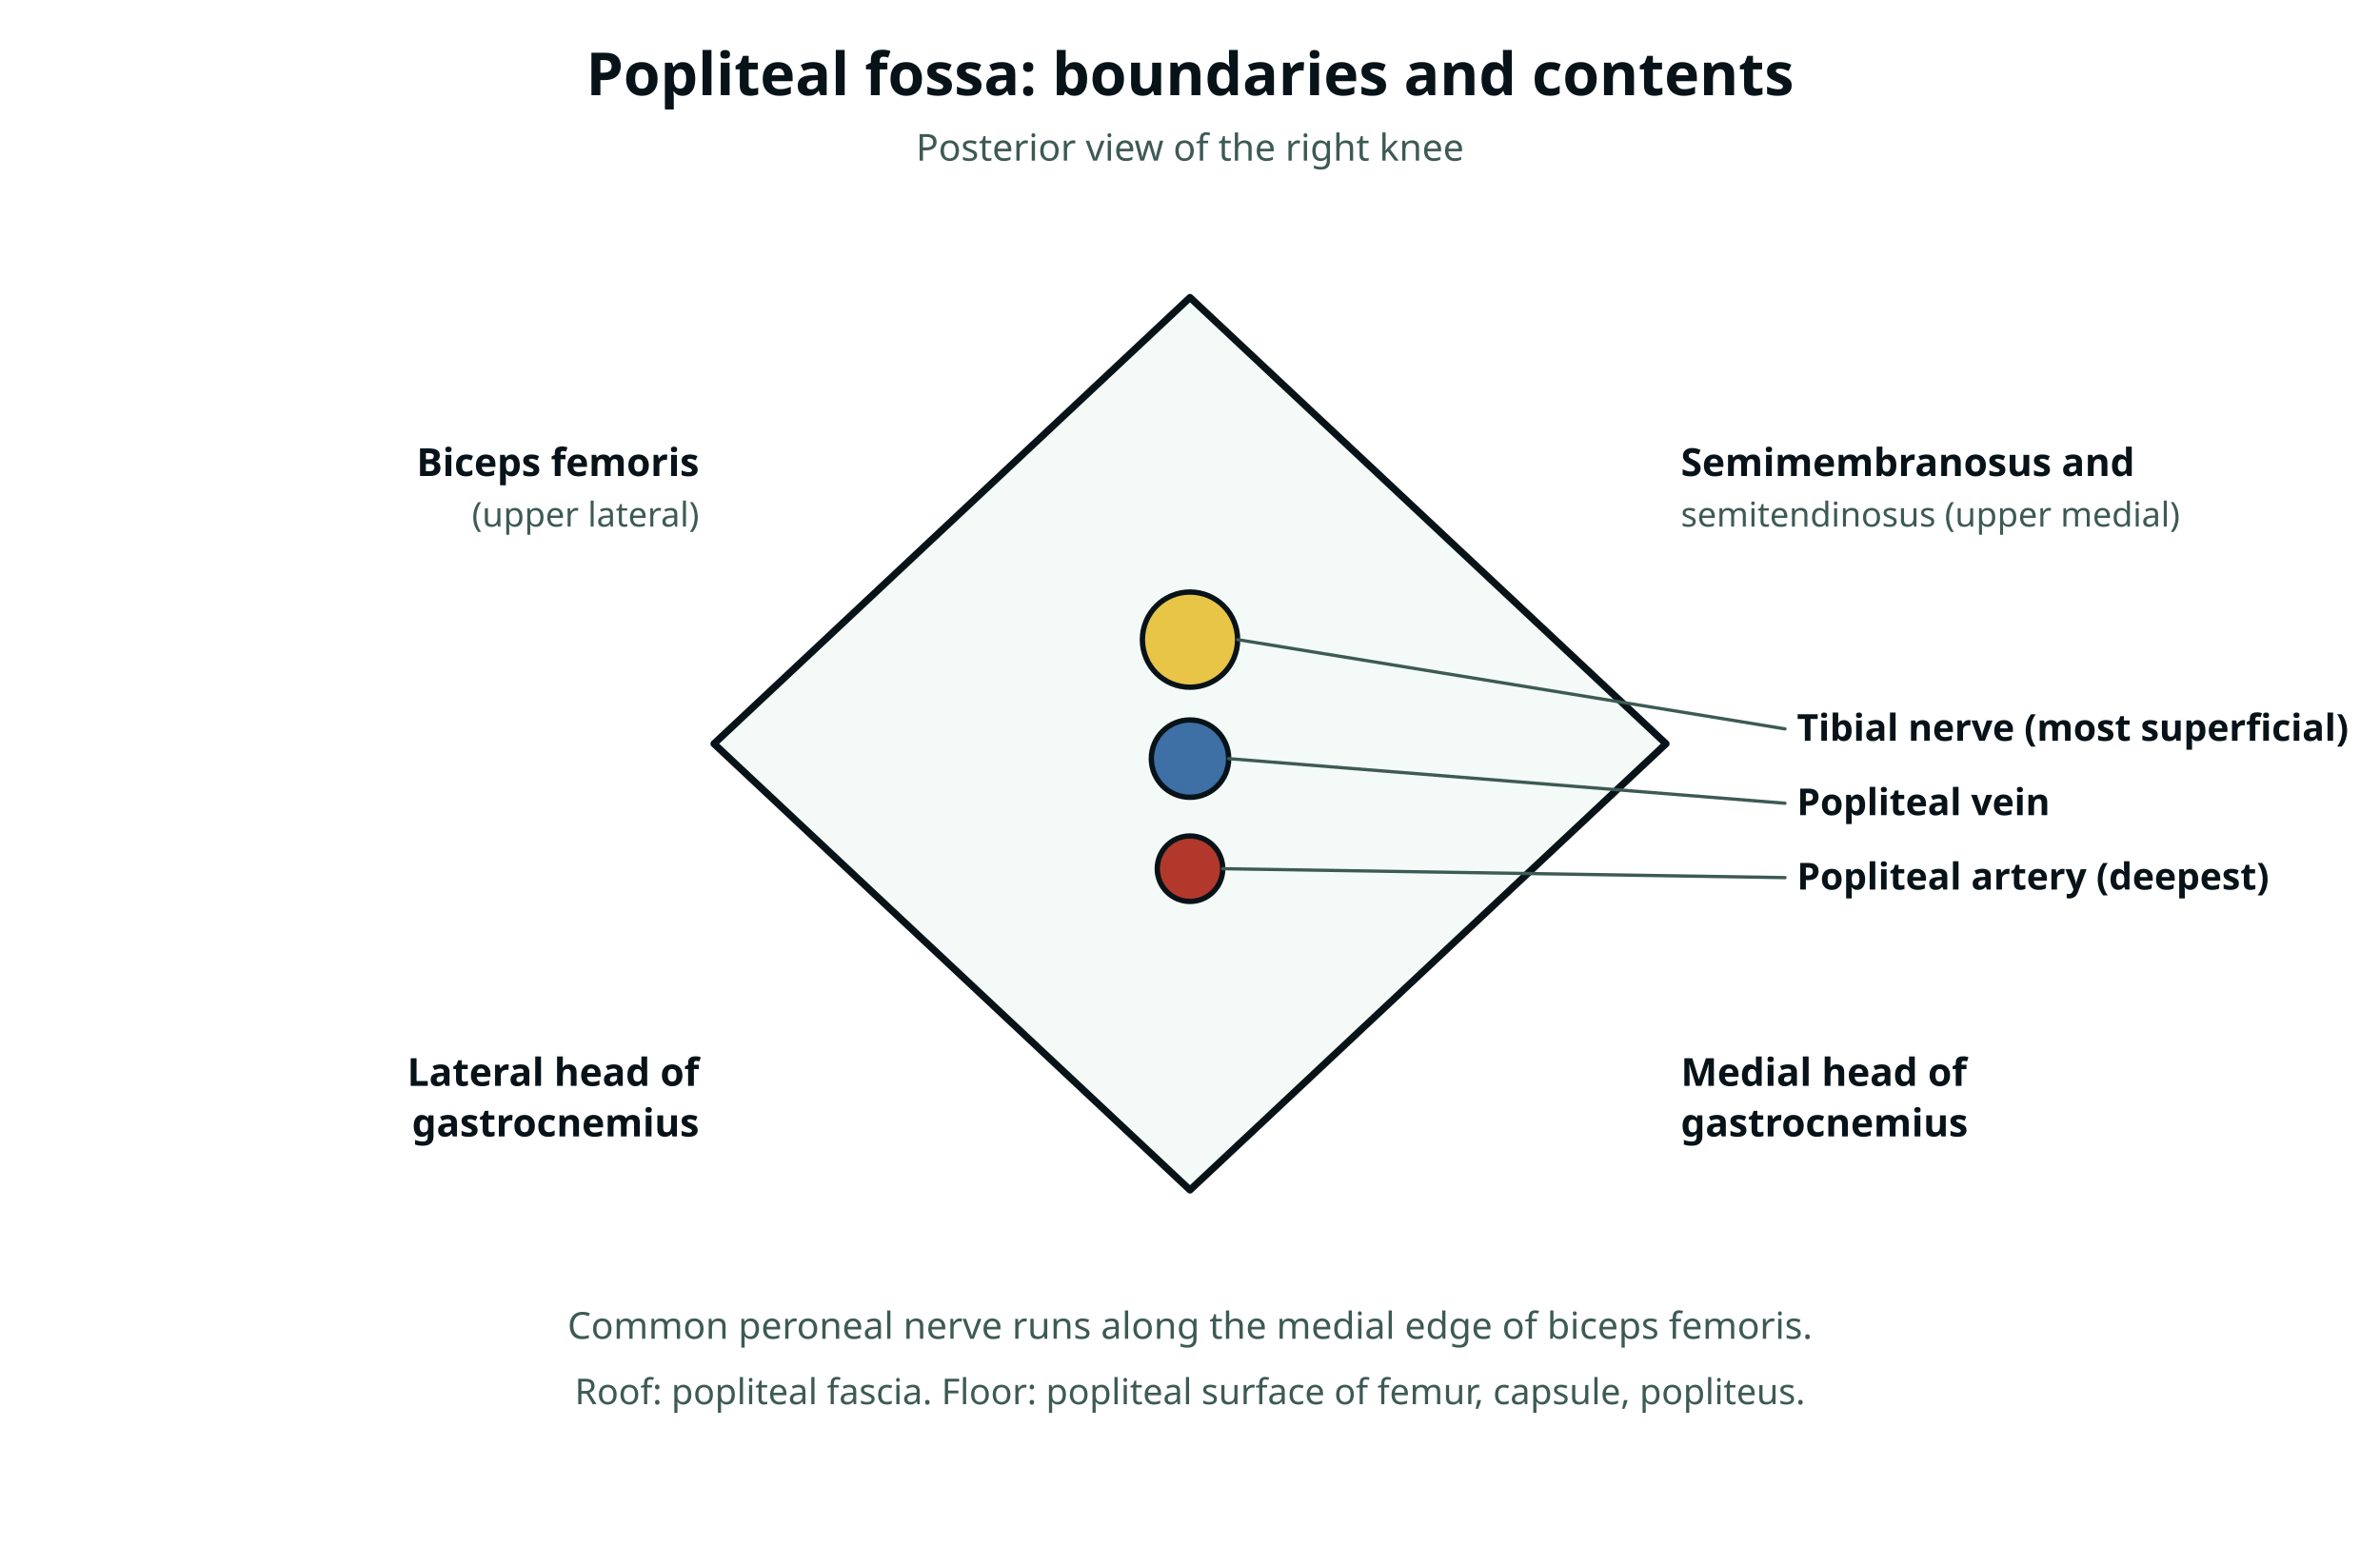
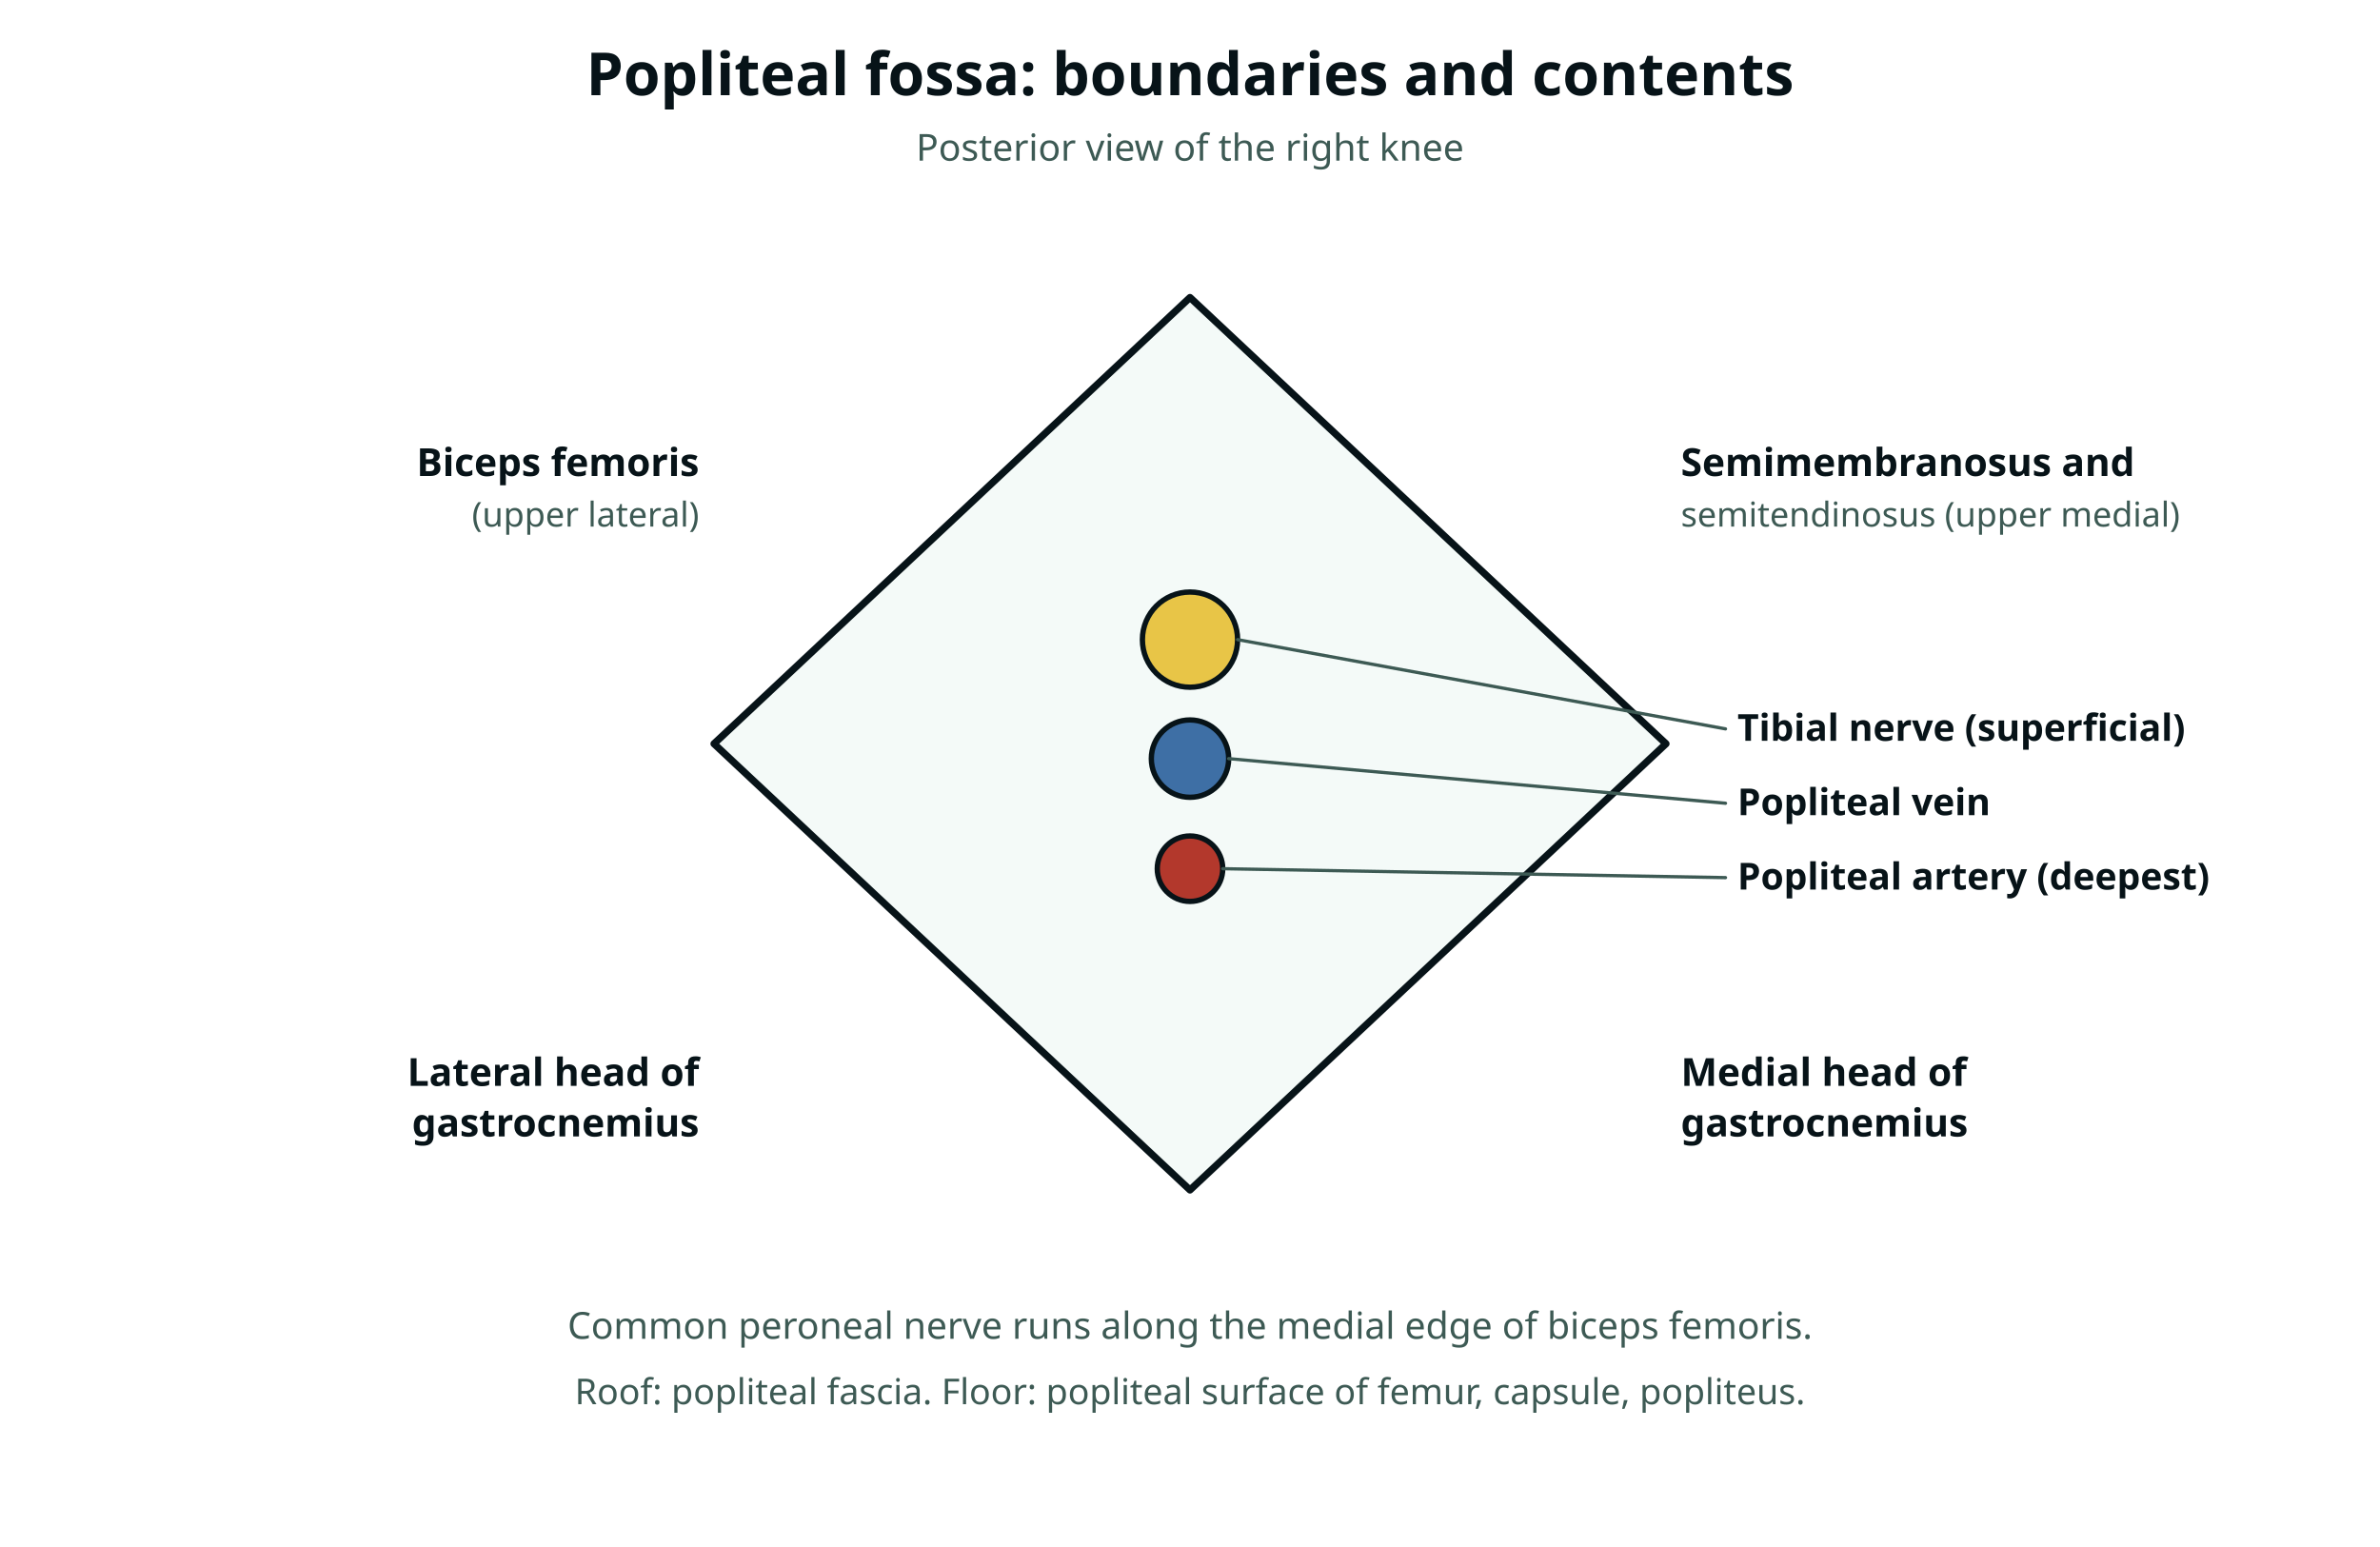
<svg xmlns="http://www.w3.org/2000/svg" viewBox="0 0 800 520" role="img" aria-labelledby="t d">
  <rect width="800" height="520" fill="#FFFFFF" />
  <text x="400.0" y="32.0" font-size="20" font-weight="700" text-anchor="middle" fill="#071318" font-family="system-ui,sans-serif">Popliteal fossa: boundaries and contents</text>
  <text x="400.0" y="54.0" font-size="12.5" font-weight="400" text-anchor="middle" fill="#3D5A54" font-family="system-ui,sans-serif">Posterior view of the right knee</text>
  <path d="M400 100 L560 250 L400 400 L240 250 Z" fill="#F4FAF8" stroke="#071318" stroke-width="2.4" stroke-linecap="round" stroke-linejoin="round" />
  <text x="235.0" y="160.0" font-size="13" font-weight="700" text-anchor="end" fill="#071318" font-family="system-ui,sans-serif">Biceps femoris</text>
  <text x="235.0" y="177.0" font-size="11.5" font-weight="400" text-anchor="end" fill="#3D5A54" font-family="system-ui,sans-serif">(upper lateral)</text>
  <text x="565.0" y="160.0" font-size="13" font-weight="700" text-anchor="start" fill="#071318" font-family="system-ui,sans-serif">Semimembranosus and</text>
  <text x="565.0" y="177.0" font-size="11.5" font-weight="400" text-anchor="start" fill="#3D5A54" font-family="system-ui,sans-serif">semitendinosus (upper medial)</text>
  <text x="235.0" y="365.0" font-size="13" font-weight="700" text-anchor="end" fill="#071318" font-family="system-ui,sans-serif">Lateral head of</text>
  <text x="235.0" y="382.0" font-size="13" font-weight="700" text-anchor="end" fill="#071318" font-family="system-ui,sans-serif">gastrocnemius</text>
  <text x="565.0" y="365.0" font-size="13" font-weight="700" text-anchor="start" fill="#071318" font-family="system-ui,sans-serif">Medial head of</text>
  <text x="565.0" y="382.0" font-size="13" font-weight="700" text-anchor="start" fill="#071318" font-family="system-ui,sans-serif">gastrocnemius</text>
  <circle cx="400.0" cy="215.0" r="16" fill="#E8C547" stroke="#071318" stroke-width="1.8" />
  <circle cx="400.0" cy="255.0" r="13" fill="#3E6FA5" stroke="#071318" stroke-width="1.8" />
  <circle cx="400.0" cy="292.0" r="11" fill="#B3382C" stroke="#071318" stroke-width="1.8" />
-   <line x1="416.0" y1="215.0" x2="600.0" y2="245.0" stroke="#3D5A54" stroke-width="1.1" stroke-linecap="round" />
-   <text x="604.0" y="249.0" font-size="12.5" font-weight="700" text-anchor="start" fill="#071318" font-family="system-ui,sans-serif">Tibial nerve (most superficial)</text>
-   <line x1="413.0" y1="255.0" x2="600.0" y2="270.0" stroke="#3D5A54" stroke-width="1.1" stroke-linecap="round" />
-   <text x="604.0" y="274.0" font-size="12.5" font-weight="700" text-anchor="start" fill="#071318" font-family="system-ui,sans-serif">Popliteal vein</text>
-   <line x1="411.0" y1="292.0" x2="600.0" y2="295.0" stroke="#3D5A54" stroke-width="1.1" stroke-linecap="round" />
-   <text x="604.0" y="299.0" font-size="12.5" font-weight="700" text-anchor="start" fill="#071318" font-family="system-ui,sans-serif">Popliteal artery (deepest)</text>
+   <line x1="416.0" y1="215.0" x2="580.0" y2="245.0" stroke="#3D5A54" stroke-width="1.1" stroke-linecap="round" />
+   <text x="584.0" y="249.0" font-size="12.5" font-weight="700" text-anchor="start" fill="#071318" font-family="system-ui,sans-serif">Tibial nerve (superficial)</text>
+   <line x1="413.0" y1="255.0" x2="580.0" y2="270.0" stroke="#3D5A54" stroke-width="1.1" stroke-linecap="round" />
+   <text x="584.0" y="274.0" font-size="12.5" font-weight="700" text-anchor="start" fill="#071318" font-family="system-ui,sans-serif">Popliteal vein</text>
+   <line x1="411.0" y1="292.0" x2="580.0" y2="295.0" stroke="#3D5A54" stroke-width="1.1" stroke-linecap="round" />
+   <text x="584.0" y="299.0" font-size="12.5" font-weight="700" text-anchor="start" fill="#071318" font-family="system-ui,sans-serif">Popliteal artery (deepest)</text>
  <text x="400.0" y="450.0" font-size="12.5" font-weight="500" text-anchor="middle" fill="#3D5A54" font-family="system-ui,sans-serif">Common peroneal nerve runs along the medial edge of biceps femoris.</text>
  <text x="400.0" y="472.0" font-size="12" font-weight="400" text-anchor="middle" fill="#3D5A54" font-family="system-ui,sans-serif">Roof: popliteal fascia. Floor: popliteal surface of femur, capsule, popliteus.</text>
</svg>
